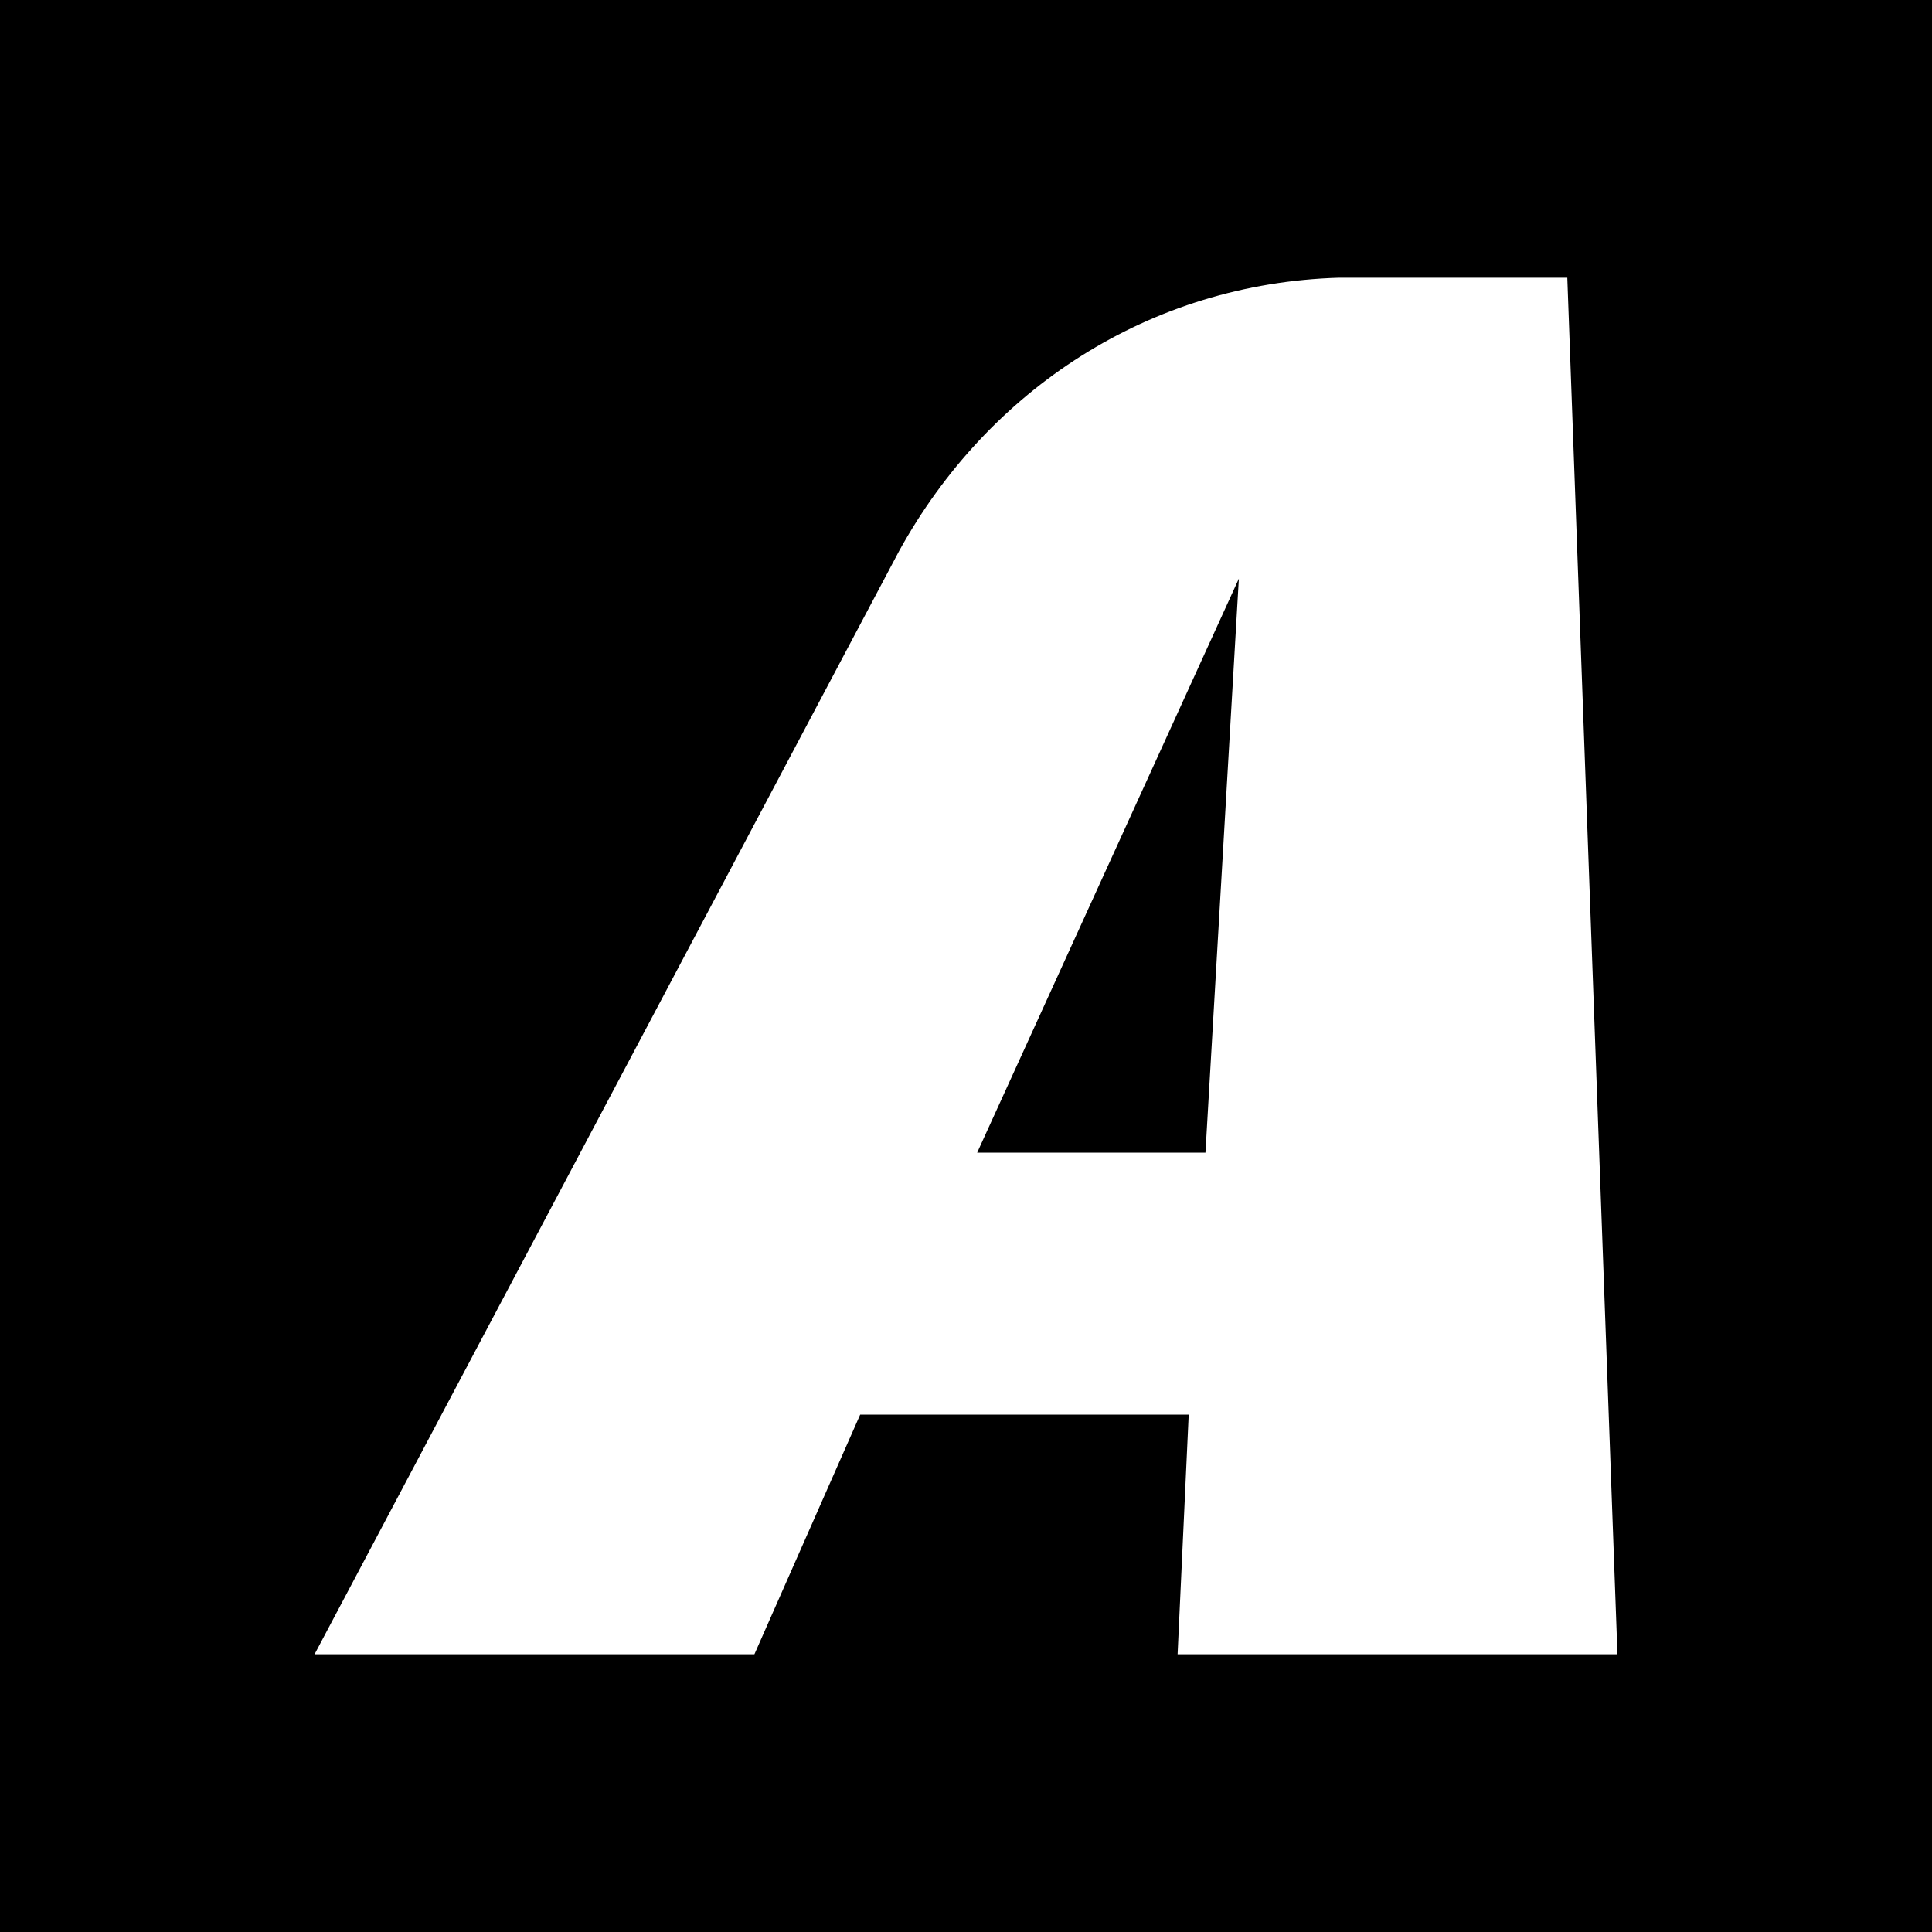
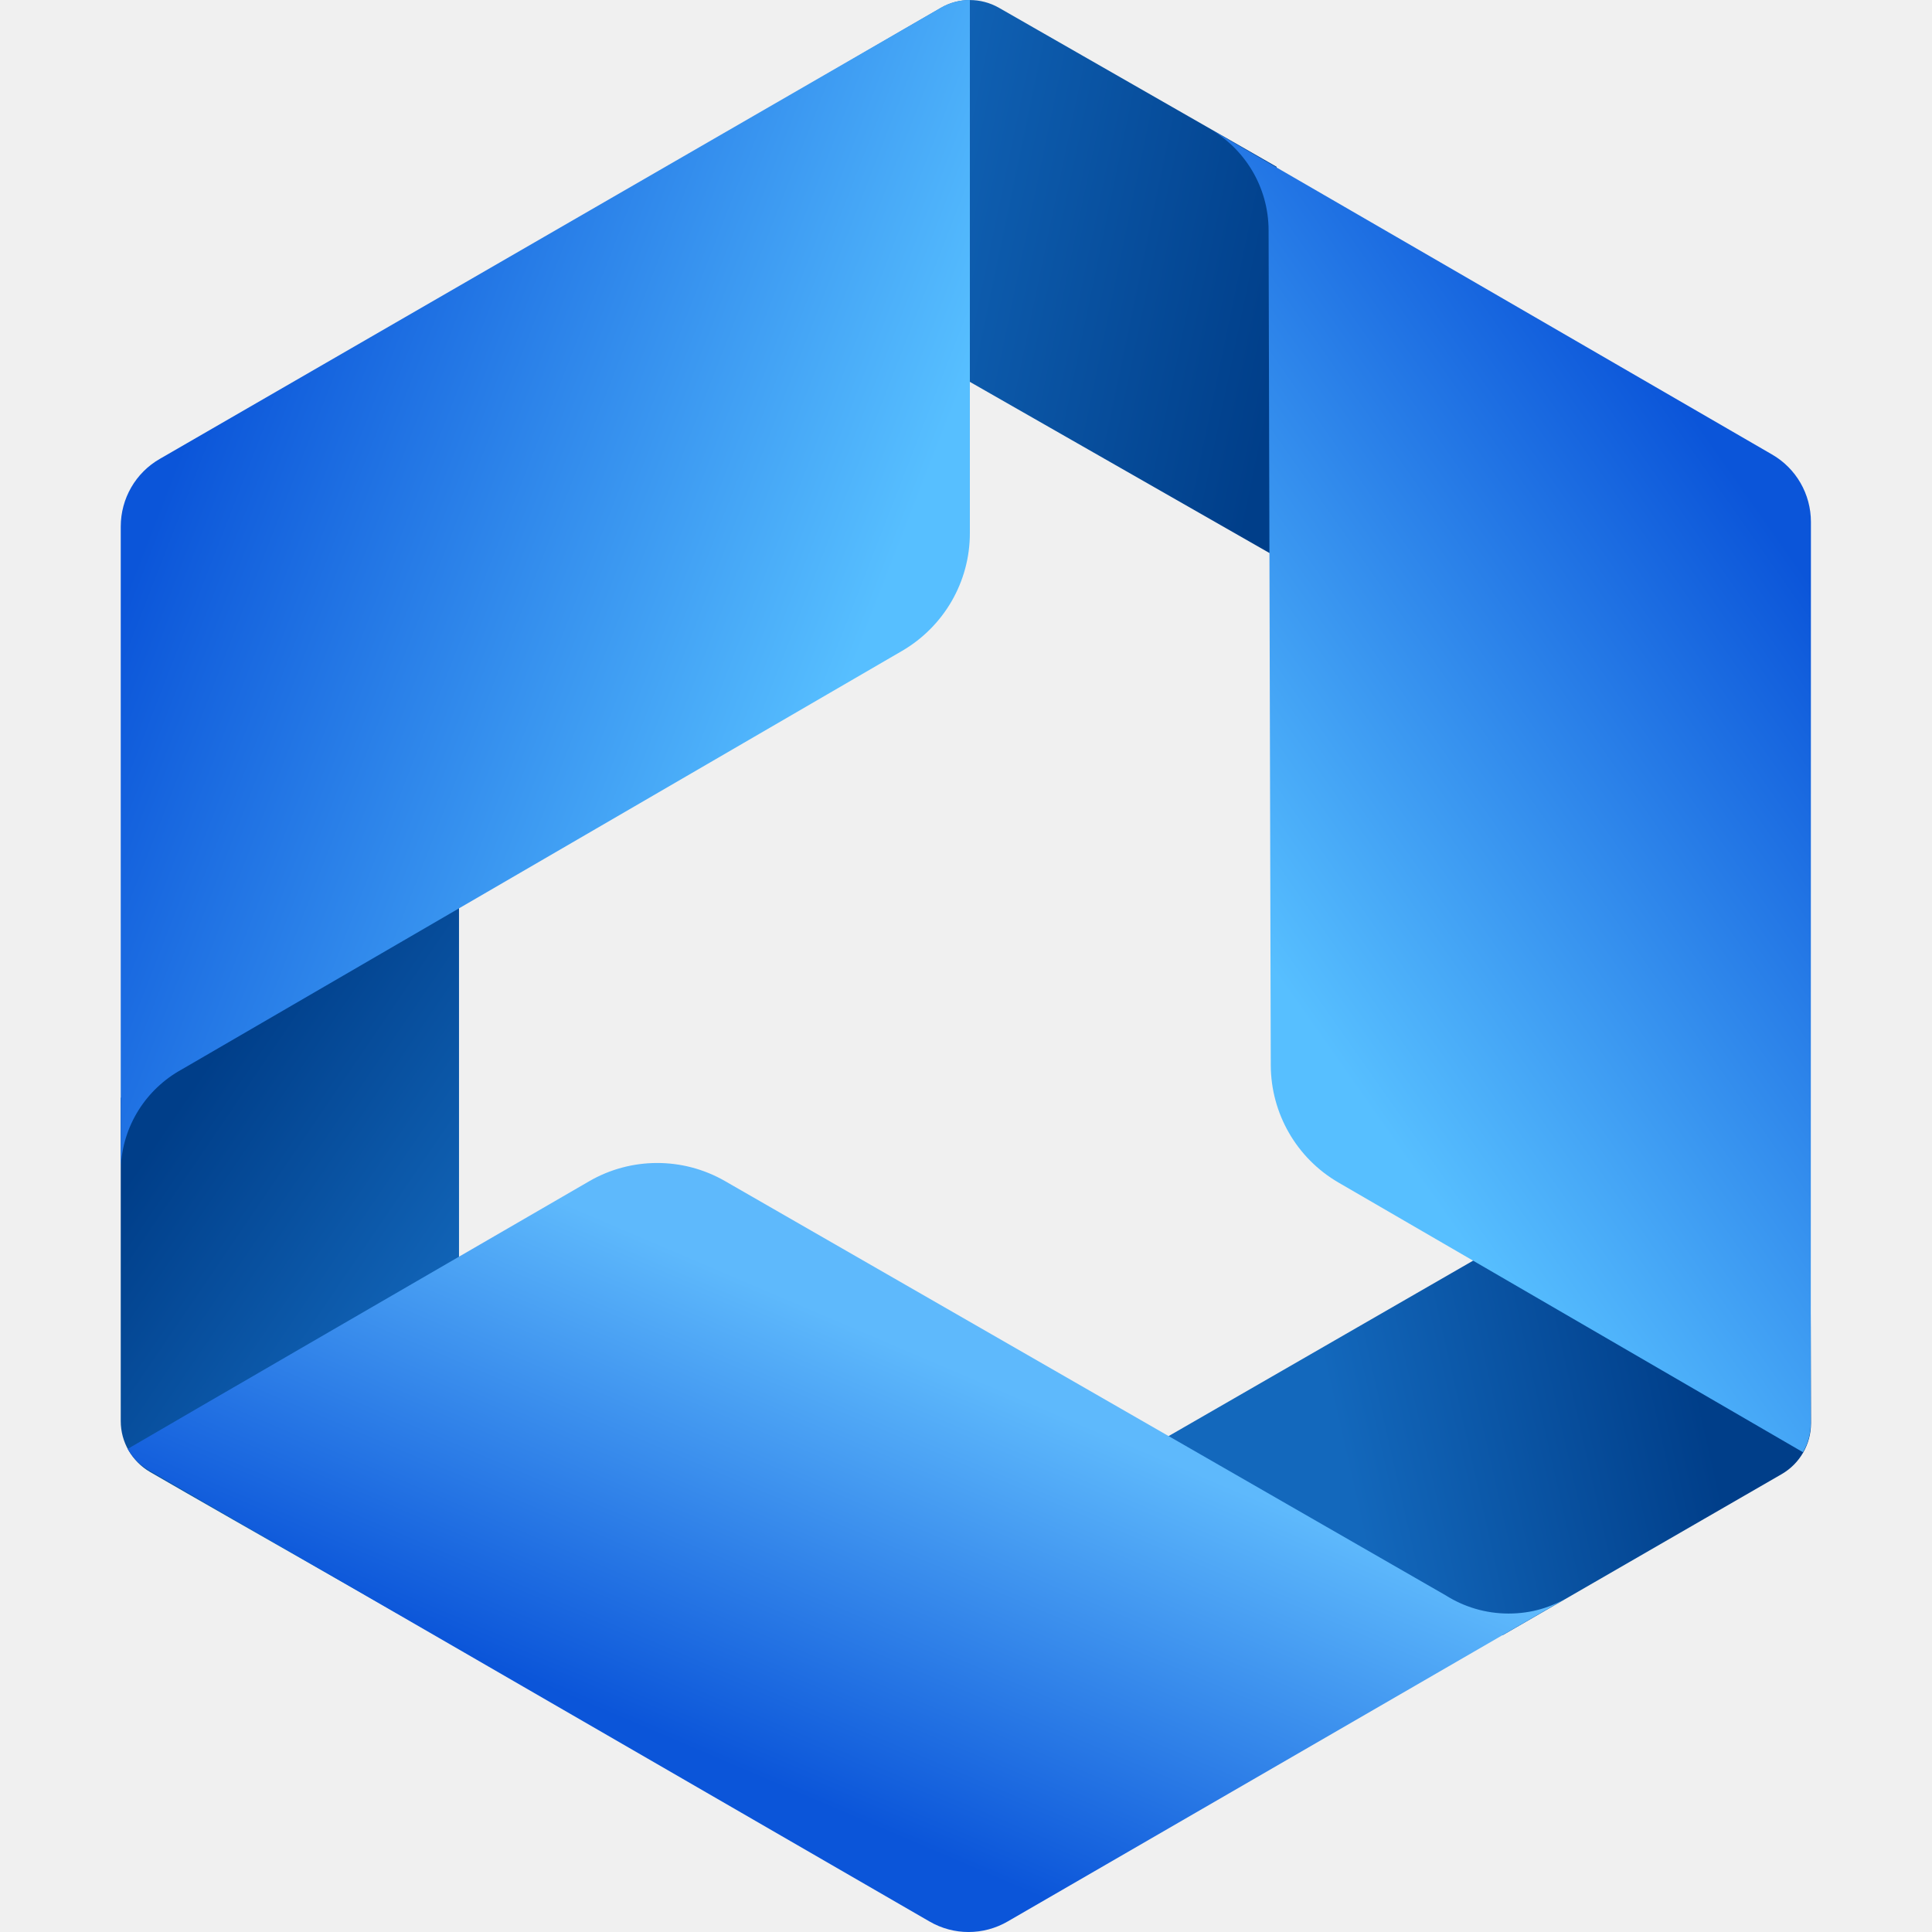
<svg xmlns="http://www.w3.org/2000/svg" width="24" height="24" viewBox="0 0 24 24" fill="none">
-   <rect width="24" height="24" fill="black" />
-   <path d="M12.727 0C10.375 0.069 8.369 1.385 7.263 3.392L0 17.1H5.464L6.778 14.123H10.859L10.721 17.1H16.185L15.562 0H12.727ZM11.067 10.869H8.231L11.482 3.738L11.067 10.869Z" fill="white" fill-rule="evenodd" transform="translate(3.9075 3.45)" />
+   <g clip-path="url(#clip0_3250_160)">
+     <path fill-rule="evenodd" clip-rule="evenodd" d="M18.667 20.313C18.667 20.313 21.175 18.864 22.133 18.312C22.359 18.181 22.497 17.94 22.497 17.68C22.497 16.501 22.476 13.254 22.476 13.254L14.414 17.899L18.667 20.313Z" fill="url(#paint0_linear_3250_160)" />
+     <path fill-rule="evenodd" clip-rule="evenodd" d="M1.5 13.637V17.654C1.5 17.914 1.639 18.155 1.865 18.286C2.885 18.877 5.702 20.479 5.702 20.479V11.164L1.5 13.637Z" fill="url(#paint1_linear_3250_160)" />
+     <path fill-rule="evenodd" clip-rule="evenodd" d="M15.859 2.072C15.859 2.072 13.363 0.642 12.41 0.097C12.184 -0.032 11.907 -0.032 11.684 0.1C10.663 0.688 7.844 2.342 7.844 2.342L15.896 6.942L15.859 2.072Z" fill="url(#paint2_linear_3250_160)" />
+     <path fill-rule="evenodd" clip-rule="evenodd" d="M12.048 4.73V6.624C12.048 7.227 11.727 7.781 11.207 8.085L2.256 13.286C1.818 13.527 1.519 13.984 1.5 14.512V6.541C1.5 6.193 1.685 5.872 1.986 5.7C3.84 4.627 11.686 0.097 11.686 0.097C11.797 0.032 11.924 0 12.048 0V4.73Z" fill="url(#paint3_linear_3250_160)" />
+     <path fill-rule="evenodd" clip-rule="evenodd" d="M7.317 14.675C7.837 14.373 8.481 14.371 9.003 14.67L17.959 19.818C18.186 19.961 18.453 20.044 18.74 20.044C19.026 20.044 19.274 19.966 19.495 19.832C19.495 19.832 14.173 22.911 12.518 23.869C12.216 24.044 11.847 24.044 11.546 23.869C9.752 22.833 1.844 18.261 1.844 18.261C1.734 18.196 1.647 18.106 1.586 17.999L2.607 17.405C2.607 17.405 3.304 17.002 3.7 16.771L7.317 14.675Z" fill="url(#paint4_linear_3250_160)" />
+     <path fill-rule="evenodd" clip-rule="evenodd" d="M22.494 17.029V17.678C22.494 17.807 22.46 17.933 22.397 18.04L18.302 15.662C17.718 15.324 17.133 14.984 16.627 14.69C16.107 14.388 15.789 13.834 15.786 13.235L15.759 2.886V2.865C15.759 2.32 15.46 1.843 15.016 1.593C15.016 1.593 20.353 4.683 22.01 5.644C22.312 5.817 22.496 6.137 22.496 6.485L22.494 17.029Z" fill="url(#paint5_linear_3250_160)" />
+   </g>
+   <defs>
+     <linearGradient id="paint0_linear_3250_160" x1="20.974" y1="16.692" x2="16.599" y2="17.686" gradientUnits="userSpaceOnUse">
+       <stop stop-color="#003E89" />
+       <stop offset="1" stop-color="#1368BC" />
+     </linearGradient>
+     <linearGradient id="paint1_linear_3250_160" x1="2.252" y1="13.683" x2="5.907" y2="16.17" gradientUnits="userSpaceOnUse">
+       <stop stop-color="#003E89" />
+       <stop offset="1" stop-color="#1368BC" />
+     </linearGradient>
+     <linearGradient id="paint2_linear_3250_160" x1="10.514" y1="2.741" x2="16.045" y2="3.896" gradientUnits="userSpaceOnUse">
+       <stop stop-color="#1368BC" />
+       <stop offset="1" stop-color="#003E89" />
+     </linearGradient>
+     <linearGradient id="paint3_linear_3250_160" x1="10.455" y1="8.69" x2="2.273" y2="5.506" gradientUnits="userSpaceOnUse">
+       <stop stop-color="#57BFFF" />
+       <stop offset="1" stop-color="#0B55D9" />
+     </linearGradient>
+     <linearGradient id="paint4_linear_3250_160" x1="11.433" y1="16.823" x2="9.223" y2="21.999" gradientUnits="userSpaceOnUse">
+       <stop stop-color="#5EB9FC" />
+       <stop offset="1" stop-color="#0B55D9" />
+     </linearGradient>
+     <linearGradient id="paint5_linear_3250_160" x1="22.461" y1="7.178" x2="15.704" y2="11.921" gradientUnits="userSpaceOnUse">
+       <stop stop-color="#0B55D9" />
+       <stop offset="1" stop-color="#57BFFF" />
+     </linearGradient>
+     <clipPath id="clip0_3250_160">
+       <rect width="24" height="24" fill="white" />
+     </clipPath>
+   </defs>
</svg>
